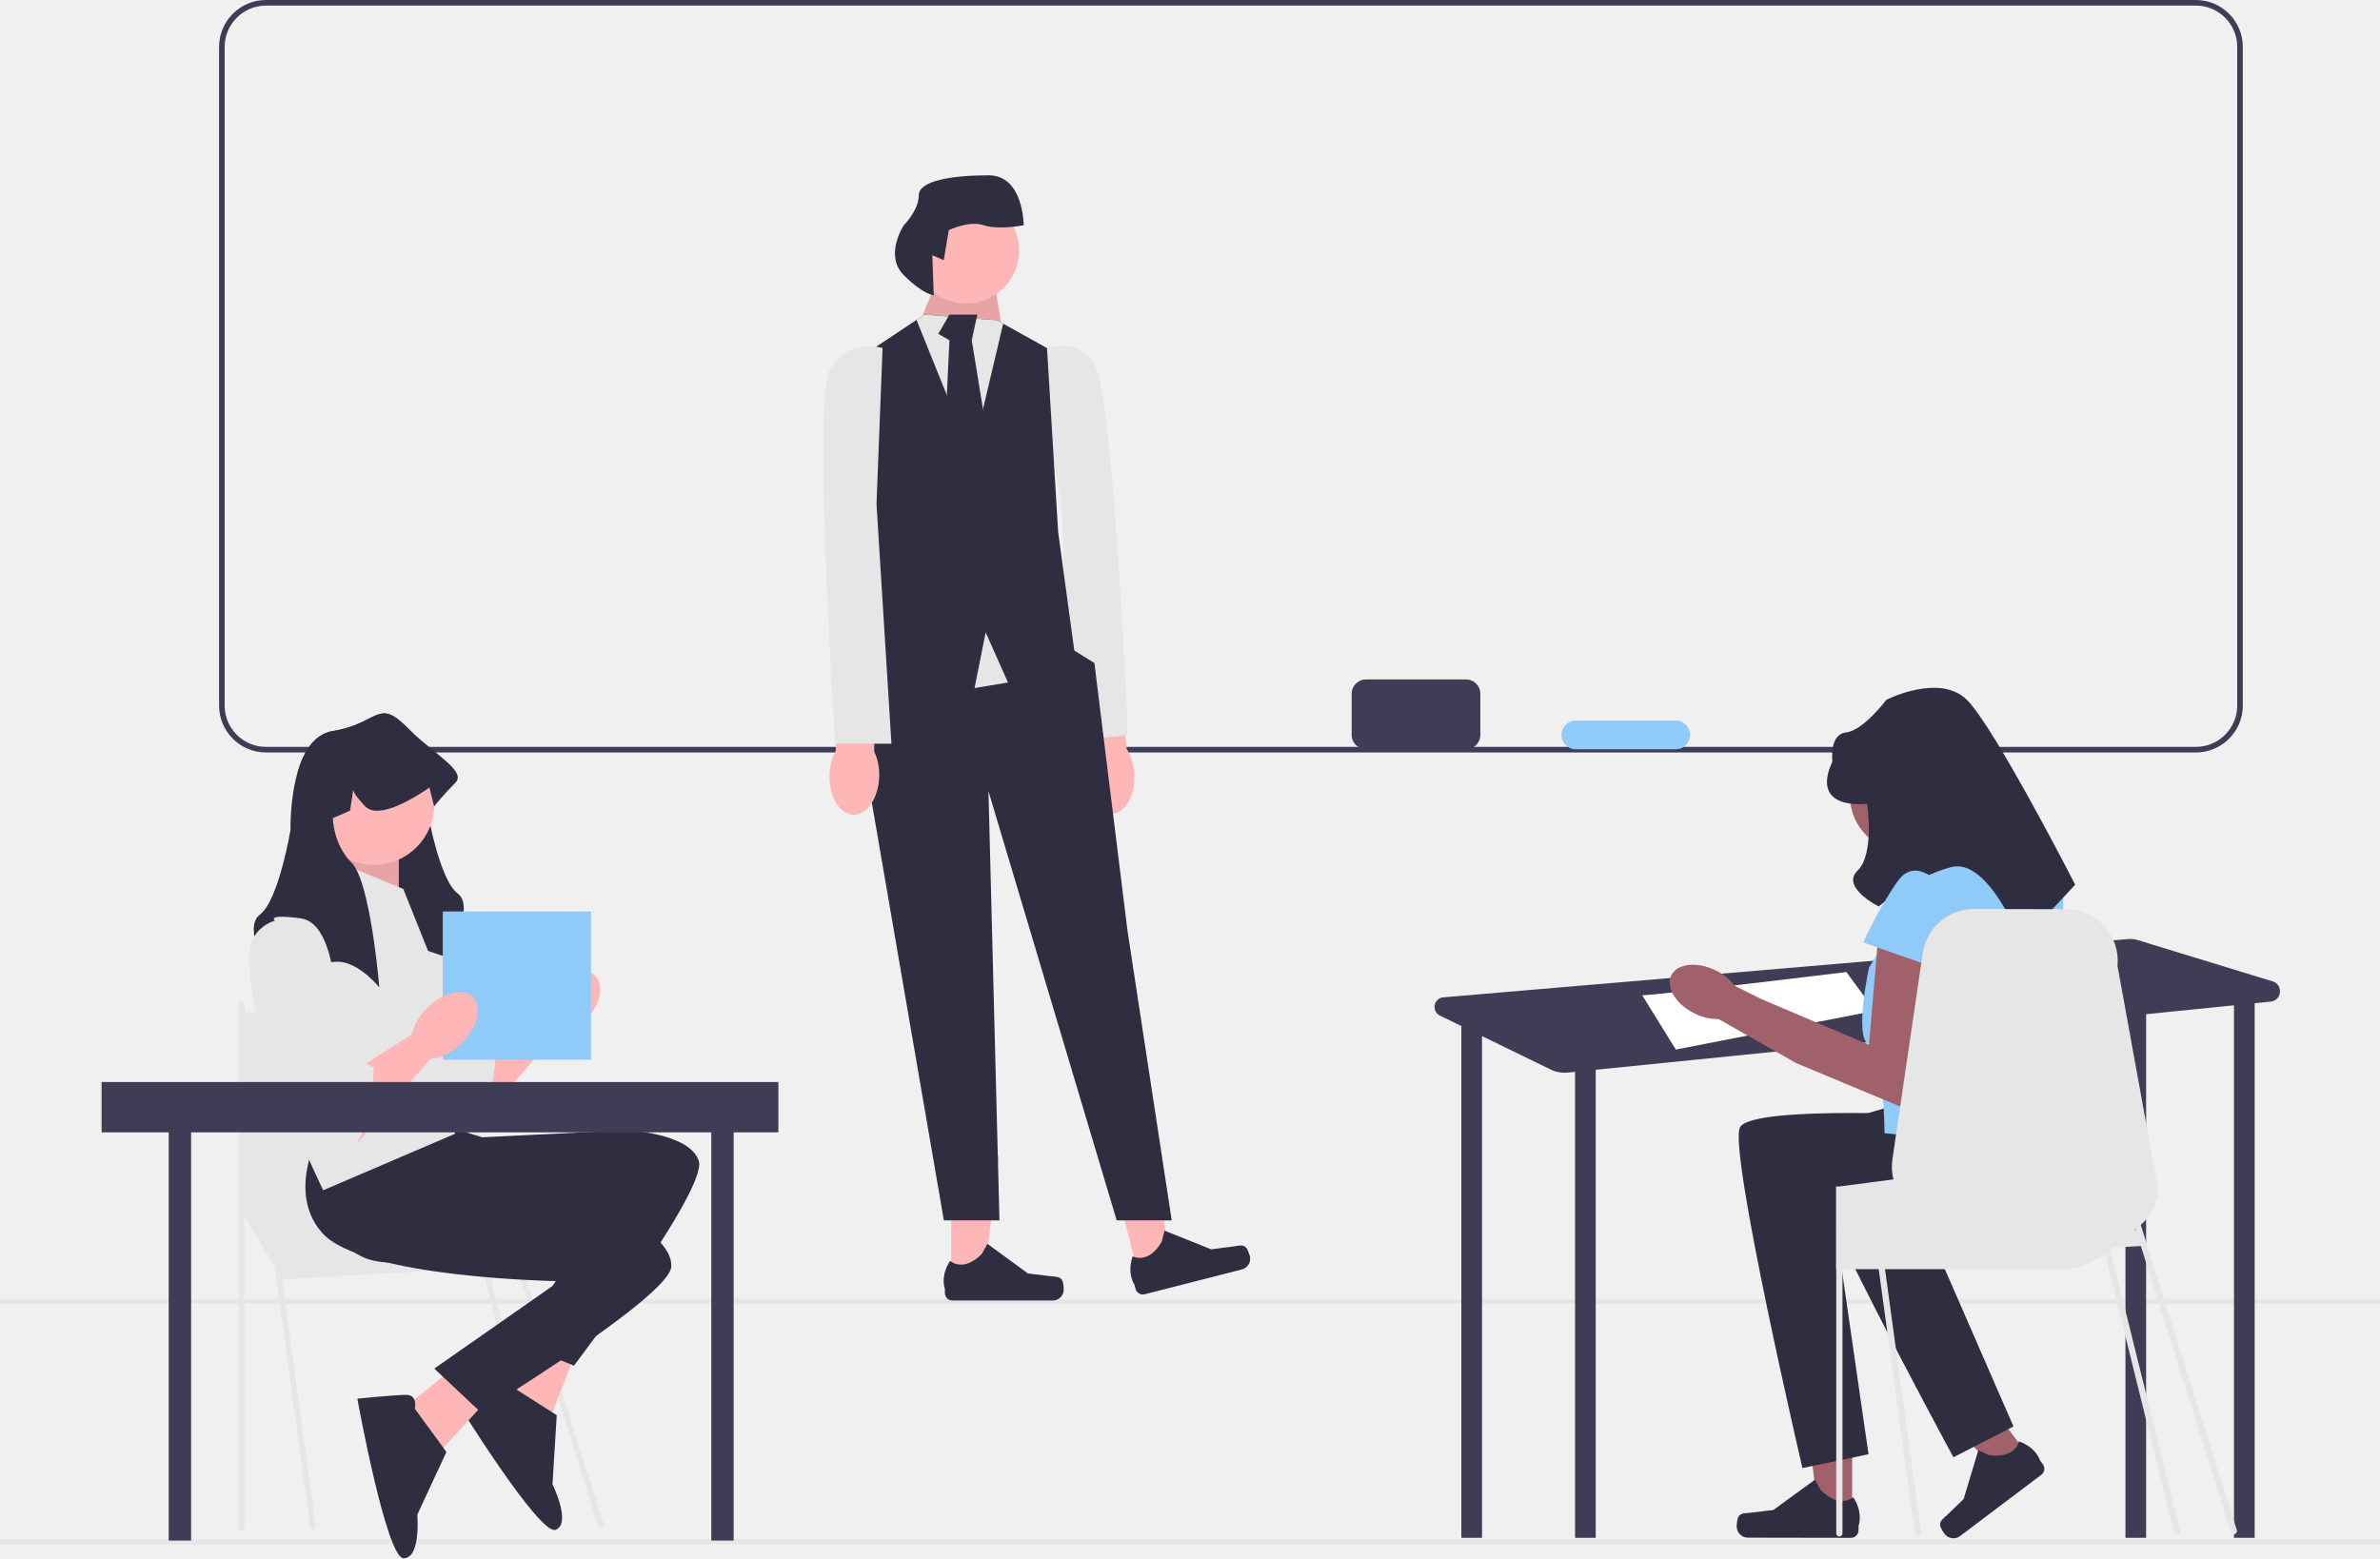
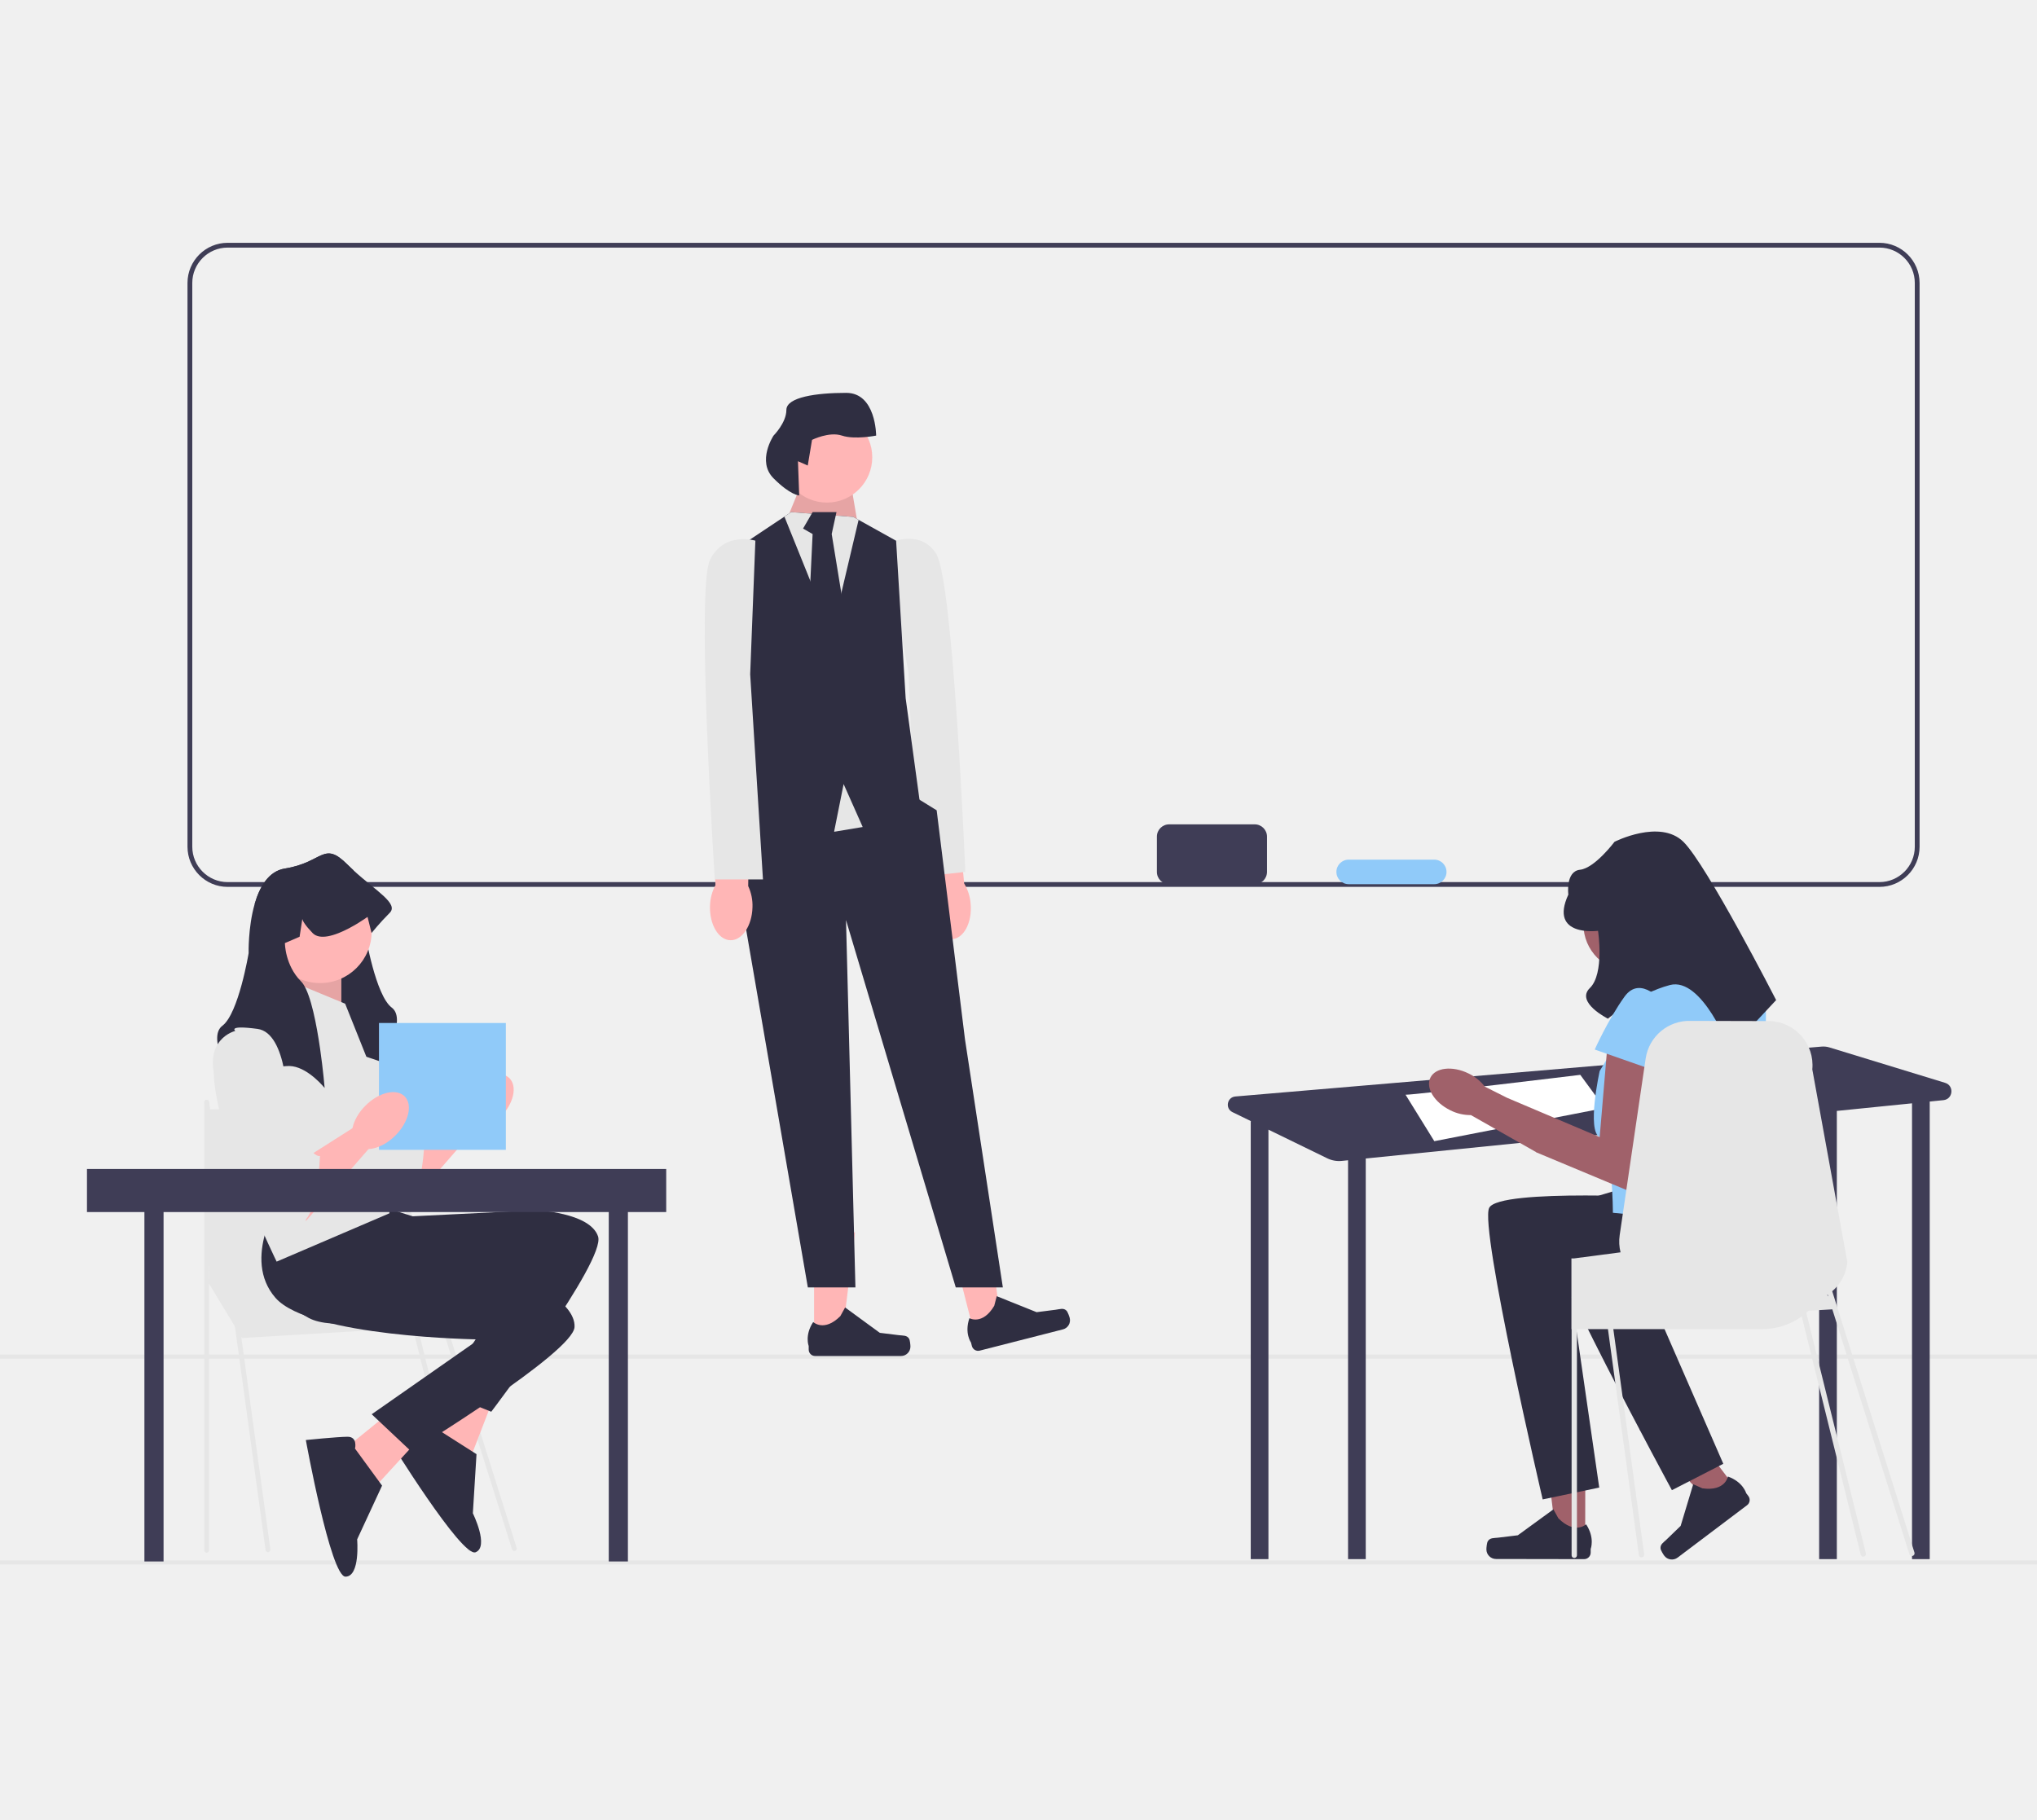
- <svg xmlns="http://www.w3.org/2000/svg" width="851.034" height="557.347" viewBox="0 0 851.034 557.347">
+ <svg xmlns="http://www.w3.org/2000/svg" width="750" height="670" viewBox="0 0 851.034 557.347">
  <path d="M785.204,269.129H95.109c-9.25,0-16.775-7.525-16.775-16.776V16.775c0-9.25,7.525-16.775,16.775-16.775H785.204c9.25,0,16.775,7.525,16.775,16.775V252.353c0,9.251-7.525,16.776-16.775,16.776ZM95.109,2c-8.147,0-14.775,6.628-14.775,14.775V252.353c0,8.147,6.628,14.776,14.775,14.776H785.204c8.147,0,14.775-6.629,14.775-14.776V16.775c0-8.147-6.628-14.775-14.775-14.775H95.109Z" fill="#3f3d56" />
  <rect id="uuid-dac6dc9f-03bc-4283-a90c-97bcdcbf45dc" y="550.557" width="851.034" height="1.683" fill="#e6e6e6" />
  <rect id="uuid-2f9646f7-bb94-4523-8d2e-fd8f0877664c" y="464.557" width="851.034" height="1.683" fill="#e6e6e6" />
  <g>
    <path id="uuid-bb35f39c-94aa-41c4-b5d9-34ca9a9e88f1-172" d="M387.84,277.792c.611,7.68,5.069,13.59,9.957,13.2,4.887-.39,8.353-6.931,7.74-14.613-.203-3.072-1.138-6.051-2.728-8.688l-3-32.507-15.225,1.733,4.574,31.863c-1.153,2.856-1.605,5.946-1.318,9.013Z" fill="#ffb6b6" />
    <path d="M369.653,126.133s14.232-7.534,21.448,3.725c7.216,11.258,12.197,133.021,12.197,133.021l-20.002,2.135-3.792-85.803-9.852-53.078Z" fill="#e6e6e6" />
    <g>
      <polygon points="340.114 458.204 351.701 458.203 357.213 413.509 340.112 413.51 340.114 458.204" fill="#ffb6b6" />
      <path d="M379.814,457.941h0c.361,.608,.551,2.569,.551,3.275h0c0,2.172-1.761,3.933-3.933,3.933h-35.885c-1.482,0-2.683-1.201-2.683-2.683v-1.494s-1.775-4.49,1.88-10.025c0,0,4.542,4.334,11.33-2.454l2.002-3.626,14.489,10.596,8.031,.989c1.757,.216,3.315-.034,4.218,1.489h0Z" fill="#2f2e41" />
    </g>
    <g>
      <polygon points="407.168 456.286 418.395 453.417 412.674 408.749 396.104 412.983 407.168 456.286" fill="#ffb6b6" />
      <path d="M445.568,446.205h0c.5,.499,1.17,2.352,1.345,3.037h0c.538,2.104-.733,4.246-2.837,4.784l-34.768,8.882c-1.436,.367-2.897-.5-3.264-1.935l-.37-1.448s-2.831-3.911-.66-10.178c0,0,5.474,3.074,10.37-5.182l1.042-4.009,16.661,6.681,8.026-1.03c1.756-.225,3.203-.853,4.456,.398l0-0Z" fill="#2f2e41" />
    </g>
    <polygon points="330.527 116.525 329.978 112.538 336.508 96.59 354.449 94.597 358.323 117.428 330.527 116.525" fill="#ffb6b6" />
    <polygon points="330.527 116.525 329.978 112.538 336.508 96.59 354.449 94.597 358.323 117.428 330.527 116.525" opacity=".1" />
    <polygon points="309.596 229.158 301.622 251.086 307.602 263.047 337.505 436.481 357.385 436.481 353.453 282.982 399.303 436.481 418.979 436.481 403.157 332.82 391.329 237.132 384.155 232.7 349.466 213.21 309.596 229.158" fill="#2f2e41" />
    <polygon points="360.43 244.109 348.469 246.102 332.521 208.226 368.404 208.226 360.43 244.109" fill="#e6e6e6" />
    <polygon points="384.352 234.141 360.43 244.109 352.456 226.167 348.469 246.102 306.605 232.626 312.586 208.226 306.605 128.486 327.717 114.412 330.527 112.538 356.443 114.532 358.715 115.768 374.384 124.499 378.371 190.285 384.352 234.141" fill="#2f2e41" />
    <polygon points="358.715 115.768 347.472 163.372 327.717 114.412 330.527 112.538 356.443 114.532 358.715 115.768" fill="#e6e6e6" />
    <polygon points="339.498 112.538 335.511 119.405 339.498 121.694 337.505 163.496 345.479 174.337 353.453 158.315 347.472 121.694 349.466 112.538 339.498 112.538" fill="#2f2e41" />
    <circle cx="345.479" cy="89.613" r="18.938" fill="#ffb6b6" />
    <path d="M333.376,91.274l4.092,1.786,1.786-10.715s7.143-3.572,12.501-1.786,14.287,0,14.287,0c0,0,0-17.858-12.501-17.858s-25.002,1.786-25.002,7.143-5.358,10.715-5.358,10.715c0,0-7.143,10.715,0,17.858,7.143,7.143,10.715,7.143,10.715,7.143l-.52-14.287Z" fill="#2f2e41" />
    <path id="uuid-97233535-ec91-4408-928f-bf1e5273ca3e-173" d="M296.629,277.232c-.208,7.701,3.598,14.051,8.499,14.183s9.041-6.005,9.248-13.709c.125-3.076-.489-6.138-1.79-8.928l.468-32.642-15.323,.107,1.166,32.168c-1.45,2.717-2.227,5.742-2.268,8.822Z" fill="#ffb6b6" />
    <path d="M315.586,124.462s-12.958-3.987-18.938,7.974c-5.98,11.961,1.994,133.564,1.994,133.564h20.115l-5.339-85.72,2.168-55.818Z" fill="#e6e6e6" />
  </g>
  <g>
    <path d="M812.657,351.008l-48.322-14.792c-1.069-.327-2.19-.447-3.304-.352l-244.902,20.843c-3.492,.297-4.369,5.007-1.219,6.542l7.845,3.822h-.209v182.952h7.392v-179.452l24.586,11.978c1.881,.916,3.98,1.291,6.062,1.08l2.616-.264v166.659h7.392v-167.405l189.42-19.133v186.539h7.392v-187.285l31.416-3.173v190.459h7.392v-191.205l5.731-.579c4.024-.406,4.579-6.046,.712-7.229Z" fill="#3f3d56" />
    <path d="M587.226,355.982c4.62,0,72.996-8.316,72.996-8.316l10.164,13.86-71.148,13.86-12.012-19.404Z" fill="#fff" />
    <g>
      <polygon points="662.269 542.917 650.39 542.895 644.818 497.064 662.35 497.096 662.269 542.917" fill="#a0616a" />
      <path d="M621.57,542.577h0c-.371,.622-.57,2.633-.571,3.357h0c-.004,2.227,1.798,4.035,4.025,4.039l36.789,.063c1.519,.003,2.753-1.227,2.755-2.746l.003-1.532s1.828-4.6-1.909-10.281c0,0-4.665,4.435-11.611-2.536l-2.046-3.721-14.873,10.838-8.235,.999c-1.802,.219-3.398-.04-4.327,1.519h-0Z" fill="#2f2e41" />
    </g>
    <g>
      <polygon points="726.027 521.605 716.655 528.674 684.925 495.887 698.759 485.453 726.027 521.605" fill="#a0616a" />
      <path d="M693.757,545.615h0c.079,.712,1.122,2.414,1.553,2.986h0c1.325,1.757,3.824,2.107,5.581,.781l29.024-21.895c1.198-.904,1.437-2.609,.533-3.807l-.912-1.208s-1.304-4.715-7.637-6.961c0,0-1.03,6.277-10.661,4.928l-3.831-1.712-5.253,17.411-5.892,5.7c-1.289,1.247-2.702,1.995-2.504,3.778l-0,0Z" fill="#2f2e41" />
    </g>
    <path d="M701.2,284.74c0,10.955-8.881,19.835-19.835,19.835-10.955,0-19.835-8.881-19.835-19.835s8.881-19.835,19.835-19.835,19.835,8.881,19.835,19.835Z" fill="#a0616a" />
    <path d="M699.331,399.107s-73.032-4.134-77.166,4.134,22.348,121.833,22.348,121.833l23.627-4.952-11.526-79.677s60.943,16.14,69.211-3.151c8.268-19.291,5.888-26.475,5.888-26.475l-32.382-11.713Z" fill="#2f2e41" />
    <path d="M718.043,385.229s-71.524,15.333-73.323,24.4,53.781,111.581,53.781,111.581l21.475-11.025-32.192-73.789s63.042-.557,65.912-21.348c2.87-20.791-1.326-27.089-1.326-27.089l-34.327-2.729Z" fill="#2f2e41" />
    <path d="M726.202,307.472h-34.362l-23.512,38.583s-5.512,24.933,0,27.624c5.512,2.691,5.512,31.628,5.512,31.628l57.874,5.512s8.268-86.811,5.512-95.079c-2.756-8.268-11.024-8.268-11.024-8.268Z" fill="#90caf9" />
    <path d="M671.772,332.965l-3.445,40.715-38.747-16.445-9.248-4.651c-1.811-2.362-4.162-4.256-6.855-5.523-6.697-3.264-13.807-2.455-15.884,1.805-2.077,4.261,1.667,10.36,8.363,13.622,2.658,1.341,5.599,2.025,8.576,1.996l27.058,15.368,.032-.06,.12,.214,42.432,17.722,9.763-53.449-22.165-11.315Z" fill="#a0616a" />
    <path d="M667.638,287.492s-20.669,2.756-12.402-15.158c0,0-1.261-9.711,4.882-10.367s14.41-11.68,14.41-11.68c0,0,18.955-9.646,28.769,0,9.814,9.646,38.751,66.142,38.751,66.142l-19.291,20.669s-11.598-30.489-25.09-26.957c-13.493,3.532-25.894,14.062-25.894,14.062,0,0-13.693-6.853-7.535-12.825,6.157-5.973,3.401-23.886,3.401-23.886Z" fill="#2f2e41" />
    <path d="M695.197,317.807s-9.646-12.402-16.536-2.756c-6.89,9.646-12.402,22.047-12.402,22.047l27.559,9.646,1.378-28.937Z" fill="#90caf9" />
    <path d="M799.836,547.279l-32.019-101.77,.005-0h.074l-.129-.166-.003-.004-2.281-7.249,.001-.001c3.474-2.994,5.84-7.272,6.311-12.197l-14.636-80.499c1.007-10.571-7.096-19.811-17.713-20.189l-33.024-.083c-9.388-.333-17.519,6.449-18.887,15.745l-.73,4.934-10.118,68.829c-.37,2.476-.222,4.916,.36,7.198l-7.281,.952-2.208,.296-8.732,1.137-.028,.009-1.09,.139h-1.183v29.568h.074v94.507c0,.61,.499,1.109,1.109,1.109,.619,0,1.118-.499,1.118-1.109v-94.507h12.954l12.927,94.396c.083,.554,.554,.961,1.109,.961,.046,0,.102,0,.148-.009,.61-.083,1.035-.647,.952-1.257l-12.881-94.091h62.157c6.172,0,11.891-1.959,16.547-5.312l24.645,99.535c.128,.504,.581,.838,1.078,.838,.091,0,.183-.011,.275-.034,.596-.152,.956-.758,.804-1.353l-24.883-100.497c.331-.276,.662-.57,.975-.873l9.893-.582,32.186,102.3c.149,.475,.588,.779,1.061,.779,.111,0,.223-.017,.334-.052,.586-.185,.912-.81,.728-1.396Zm-36.468-107.61c.083-.046,.157-.102,.231-.148l.001-0,.238,.756-.469-.607Z" fill="#e6e6e6" />
  </g>
  <g>
    <g>
      <polygon points="171.565 374.775 193.114 361.071 201.875 366.355 171.565 401.183 171.565 374.775" fill="#ffb6b6" />
      <path d="M142.097,321.733s-14.313,3.368-7.577,22.732,28.626,59.778,35.361,57.252c6.736-2.526,7.577-27.784,7.577-27.784,0,0-.842,.842-4.21-2.526-3.368-3.368-3.368-1.83-3.368-5.546s-2.755-6.47-2.755-6.47l-3.139-6.507s0-30.31-12.629-31.994c-12.629-1.684-9.261,.842-9.261,.842Z" fill="#e6e6e6" />
      <ellipse cx="202.717" cy="359.199" rx="14.313" ry="8.84" transform="translate(-194.6175 248.5495) rotate(-45)" fill="#ffb6b6" />
    </g>
    <g>
      <polygon points="86.348 433.29 101.052 457.628 186.741 452.557 163.925 423.149 86.348 433.29" fill="#e6e6e6" />
      <path d="M111.952,547.12c-.499,0-.934-.368-1.003-.876l-25.605-187.007c-.076-.555,.312-1.067,.867-1.142,.555-.08,1.066,.312,1.142,.867l25.605,187.007c.076,.555-.312,1.067-.867,1.142-.047,.006-.093,.009-.139,.009Z" fill="#e6e6e6" />
      <path d="M86.348,547.358c-.56,0-1.014-.454-1.014-1.014v-187.209c0-.56,.454-1.014,1.014-1.014,.56,0,1.014,.454,1.014,1.014v187.209c0,.56-.454,1.014-1.014,1.014Z" fill="#e6e6e6" />
      <path d="M214.882,546.613c-.431,0-.831-.277-.967-.71l-60.591-192.584c-.168-.534,.129-1.104,.663-1.272,.534-.167,1.104,.129,1.272,.663l60.591,192.584c.168,.534-.129,1.104-.663,1.272-.101,.032-.204,.047-.305,.047Z" fill="#e6e6e6" />
      <path d="M196.374,546.85c-.453,0-.865-.305-.982-.764l-42.084-169.969c-.138-.543,.19-1.095,.733-1.233,.544-.137,1.095,.19,1.233,.733l42.084,169.969c.138,.543-.19,1.095-.733,1.233-.084,.021-.168,.031-.251,.031Z" fill="#e6e6e6" />
      <polygon points="86.348 362.117 156.573 361.037 169.502 434.811 87.362 434.811 86.348 362.117" fill="#e6e6e6" />
    </g>
    <g>
      <polygon points="194.266 470.597 176.568 501.755 197.117 506.279 205.684 484.118 194.266 470.597" fill="#ffb6b6" />
      <path d="M182.925,495.873s-.688-5.081-4.731-3.469-15.711,7.605-15.711,7.605c0,0,30.434,49.451,36.209,47.147,5.776-2.304-1.138-16.282-1.138-16.282l1.526-24.709-16.155-10.293Z" fill="#2f2e41" />
      <path d="M115.997,410.136s-6.315,29.047,13.05,39.15c19.365,10.103,85.457-14.734,85.457-14.734l-30.31,45.415,21.049,8.469s47.991-63.146,44.623-73.249c-3.368-10.103-26.1-10.945-26.1-10.945l-51.358,2.526-13.471-4.21-42.939,7.577Z" fill="#2f2e41" />
    </g>
    <g>
      <polygon points="168.084 484.425 140.261 507.008 157.755 518.699 173.798 501.174 168.084 484.425" fill="#ffb6b6" />
      <path d="M148.322,503.842s1.208-4.983-3.144-4.952-17.402,1.367-17.402,1.367c0,0,10.353,57.135,16.571,57.091,6.218-.044,4.865-15.58,4.865-15.58l10.412-22.459-11.302-15.466Z" fill="#2f2e41" />
      <path d="M117.181,399.629s-16.451,24.758-2.091,41.215c14.361,16.457,84.96,17.372,84.96,17.372l-44.758,31.272,16.524,15.548s67.678-41.354,68.218-51.99c.54-10.636-20.328-19.692-20.328-19.692l-48.757-16.336-11.016-8.823-42.753-8.567Z" fill="#2f2e41" />
    </g>
    <path d="M159.443,342.284s-15.997-5.894-23.574-5.894c-.724,0-1.44,.084-2.155,.236-4.85,1.027-9.312,5.195-11.45,7.468-.834,.892-1.313,1.49-1.313,1.49,0,0,.051-.581,.152-1.6,.497-5.355,2.332-22.926,5.624-34.174,1.179-4.016,2.534-7.224,4.092-8.781,3.629-3.637,5.304-7.998,6.079-11.248,.657-2.787,.657-4.749,.657-4.749l-6.138-2.644-1.137-7.426c-.202,.876-1.137,2.585-4.277,5.86-.269,.278-.564,.514-.876,.716-4.53,2.846-13.766-2.105-18.742-5.22,2.071-7.199,5.826-13.783,12.646-14.86,15.997-2.526,15.997-11.787,26.1-1.684,.834,.834,1.675,1.633,2.517,2.408,3.233,6.18,4.412,14.465,4.833,20.223,.303,4.033,.227,6.837,.227,6.837,0,0,4.21,25.258,10.945,30.31,6.736,5.052-4.21,22.732-4.21,22.732Z" fill="#2f2e41" />
    <polygon points="128.292 301.871 116.915 318.558 142.605 325.446 142.605 301.871 128.292 301.871" fill="#ffb6b6" />
    <polygon points="128.292 301.871 116.915 318.558 142.605 325.446 142.605 301.871 128.292 301.871" opacity=".1" />
    <path d="M144.202,317.944l-24.416-10.103s-32.836,14.313-30.31,42.097c2.526,27.784,26.1,75.775,26.1,75.775l47.149-20.207-5.052-53.884-13.471-33.678Z" fill="#e6e6e6" />
    <circle cx="133.734" cy="287.78" r="21.541" fill="#ffb6b6" />
    <path d="M162.811,279.981c-4.21,4.21-7.577,8.419-7.577,8.419l-1.684-6.736s-.387,.286-1.069,.741c-2.669,1.819-9.834,6.39-15.584,7.375-2.559,.438-4.833,.16-6.315-1.381-3.14-3.275-4.075-4.984-4.277-5.86l-1.137,7.426-6.138,2.644s0,9.244,6.736,15.997c.328,.328,.648,.732,.96,1.204,3.216,4.85,5.523,16.721,6.988,26.816,1.297,8.975,1.92,16.536,1.92,16.536,0,0-6.373-7.982-13.37-9.068-.387-.059-.775-.101-1.162-.109-.126-.017-.261-.017-.387-.017-7.577,0-23.574,5.894-23.574,5.894,0,0-10.945-17.681-4.21-22.732,6.736-5.052,10.945-30.31,10.945-30.31,0,0-.278-10.811,2.509-20.501,2.071-7.199,5.826-13.783,12.646-14.86,15.997-2.526,15.997-11.787,26.1-1.684,.834,.834,1.675,1.633,2.517,2.408,9.413,8.655,19.028,13.934,15.163,17.799Z" fill="#2f2e41" />
    <rect x="60.334" y="393" width="8" height="158" fill="#3f3d56" />
    <rect x="254.334" y="393" width="8" height="158" fill="#3f3d56" />
    <rect x="158.334" y="326" width="53" height="53" fill="#90caf9" />
    <g>
      <polygon points="127.784 382.352 149.333 368.648 158.094 373.933 127.784 408.761 127.784 382.352" fill="#ffb6b6" />
      <path d="M98.316,329.31s-14.313,3.368-7.577,22.732c6.736,19.365,28.626,59.778,35.361,57.252,6.736-2.526,7.577-27.784,7.577-27.784,0,0-.842,.842-4.21-2.526-3.368-3.368-3.368-1.83-3.368-5.546s-2.755-6.47-2.755-6.47l-3.139-6.507s0-30.31-12.629-31.994c-12.629-1.684-9.261,.842-9.261,.842Z" fill="#e6e6e6" />
      <ellipse cx="158.936" cy="366.776" rx="14.313" ry="8.84" transform="translate(-212.7987 219.8111) rotate(-45)" fill="#ffb6b6" />
    </g>
    <rect x="36.334" y="387" width="242" height="18" fill="#3f3d56" />
  </g>
  <rect x="483.334" y="243" width="46" height="25" rx="5.13" ry="5.13" fill="#3f3d56" />
  <rect x="558.334" y="257.74" width="46" height="10.26" rx="5.13" ry="5.13" fill="#90caf9" />
</svg>
